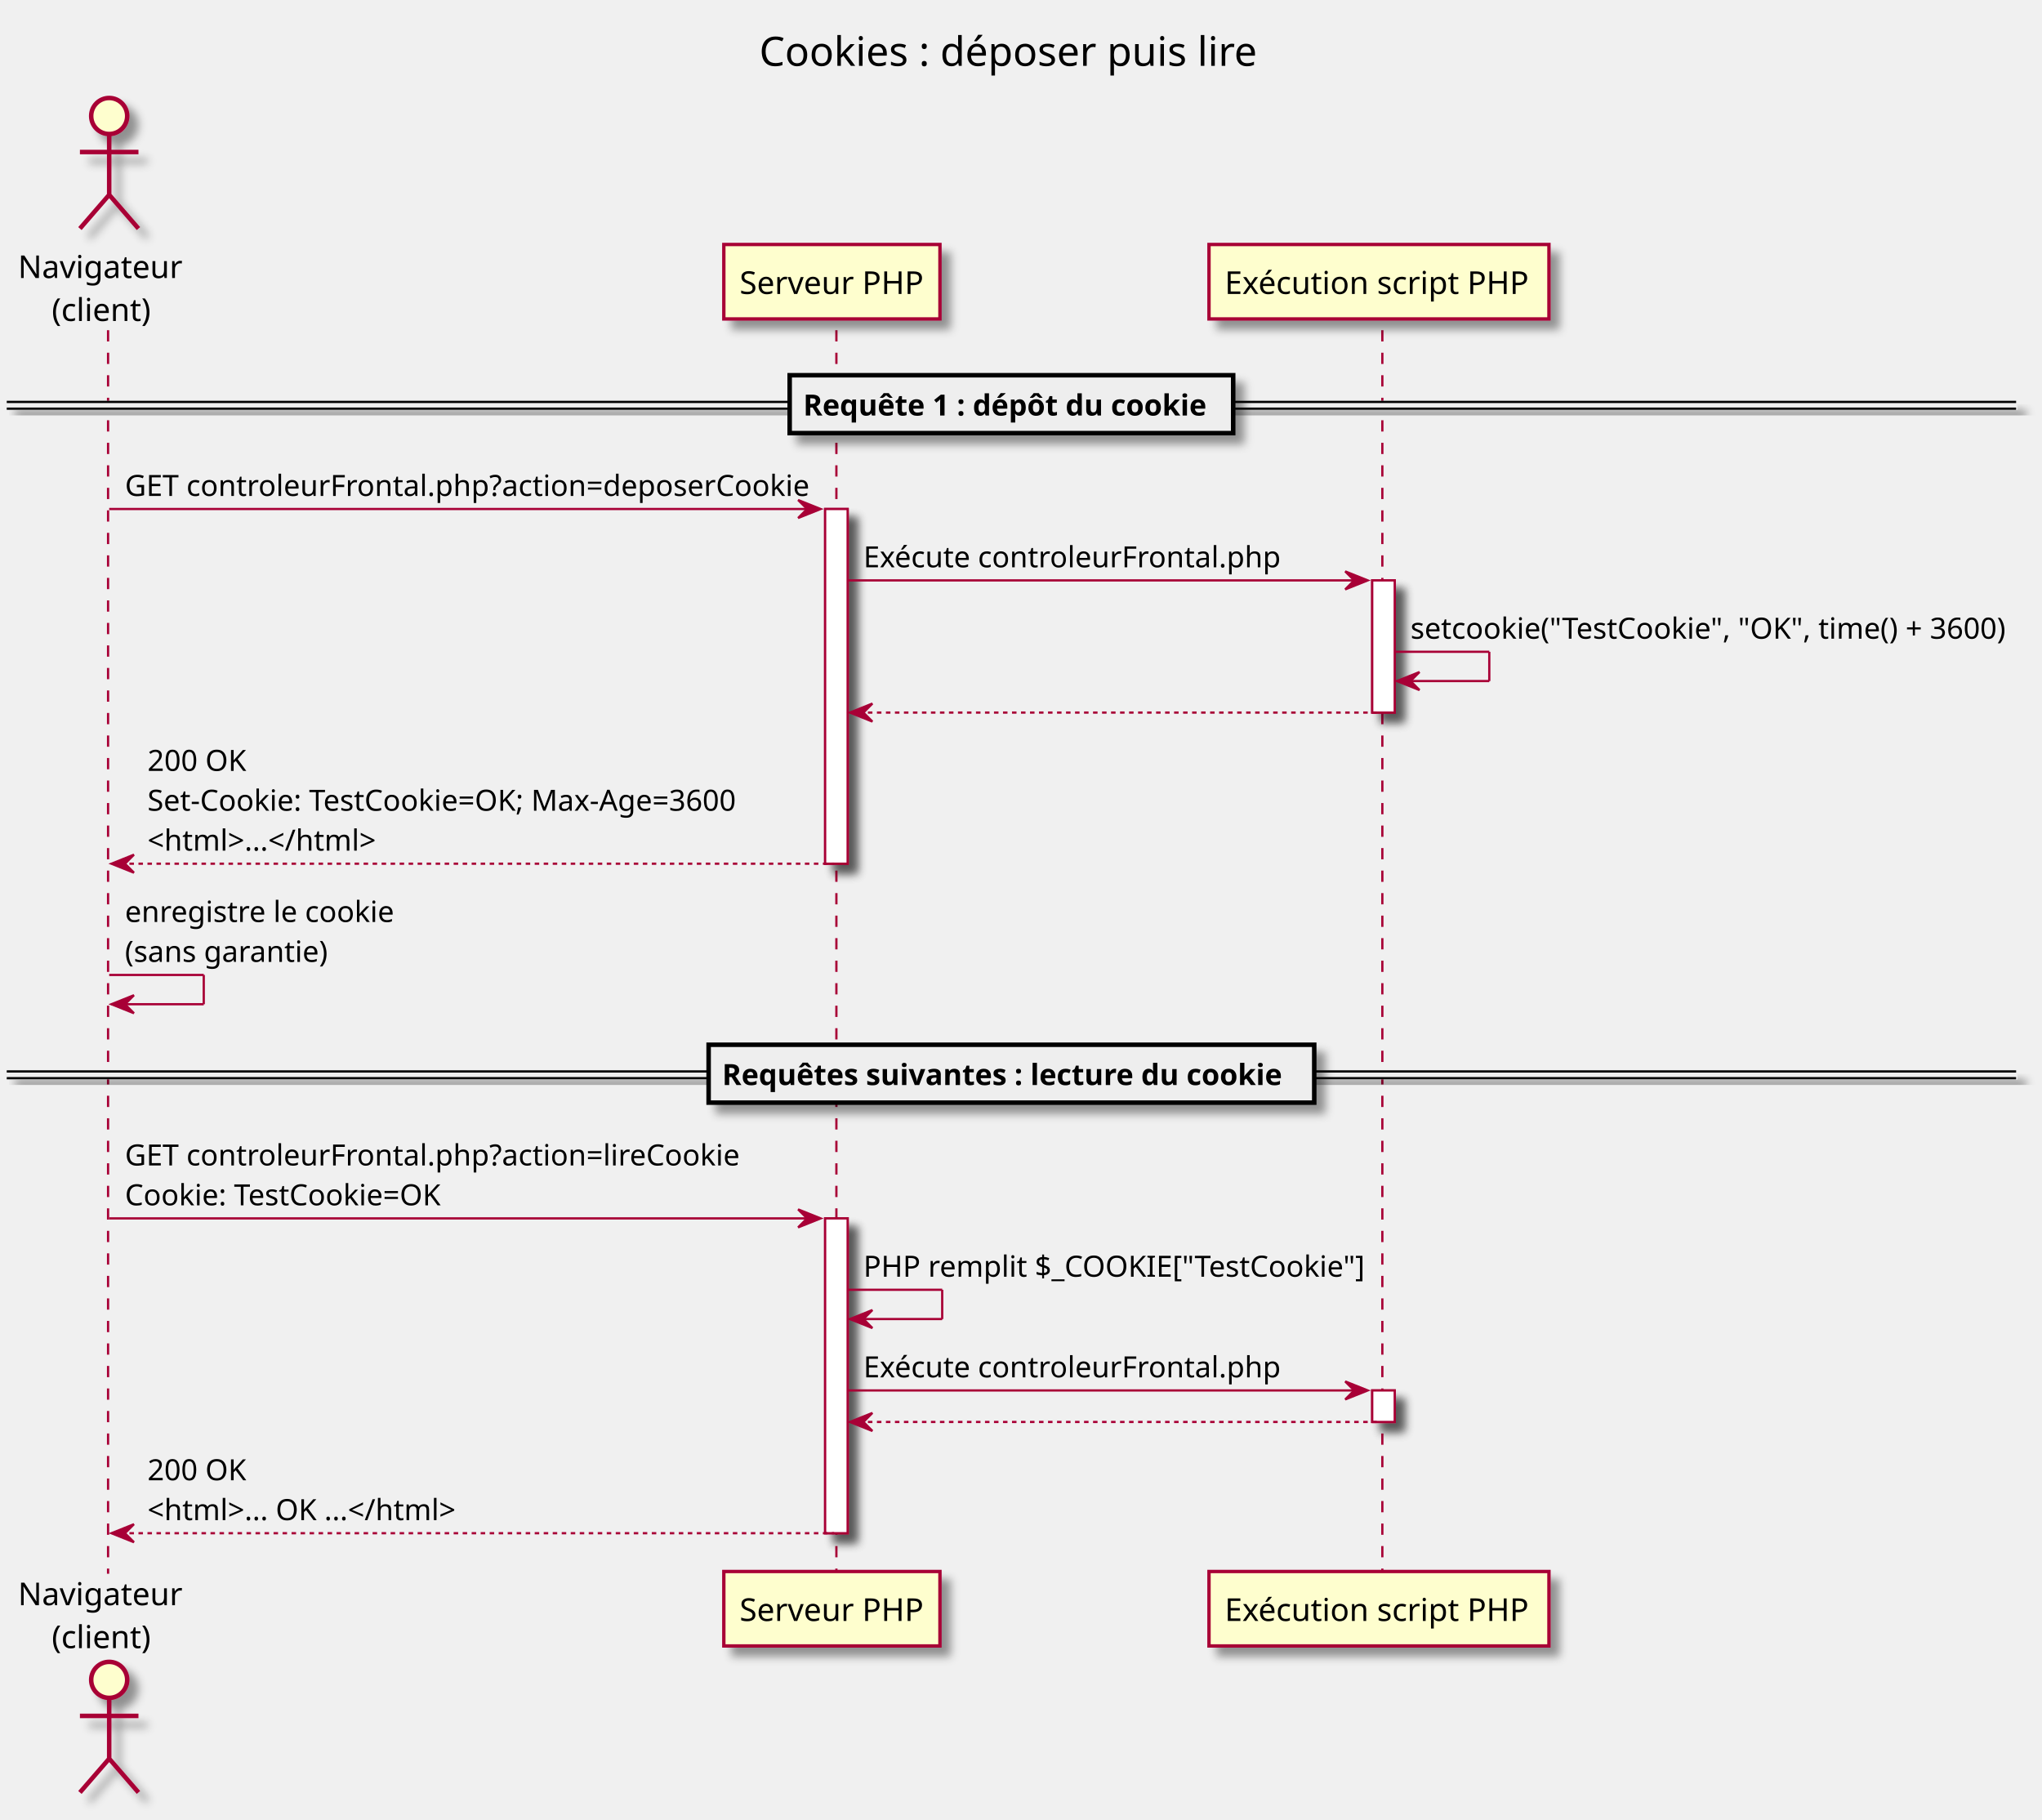
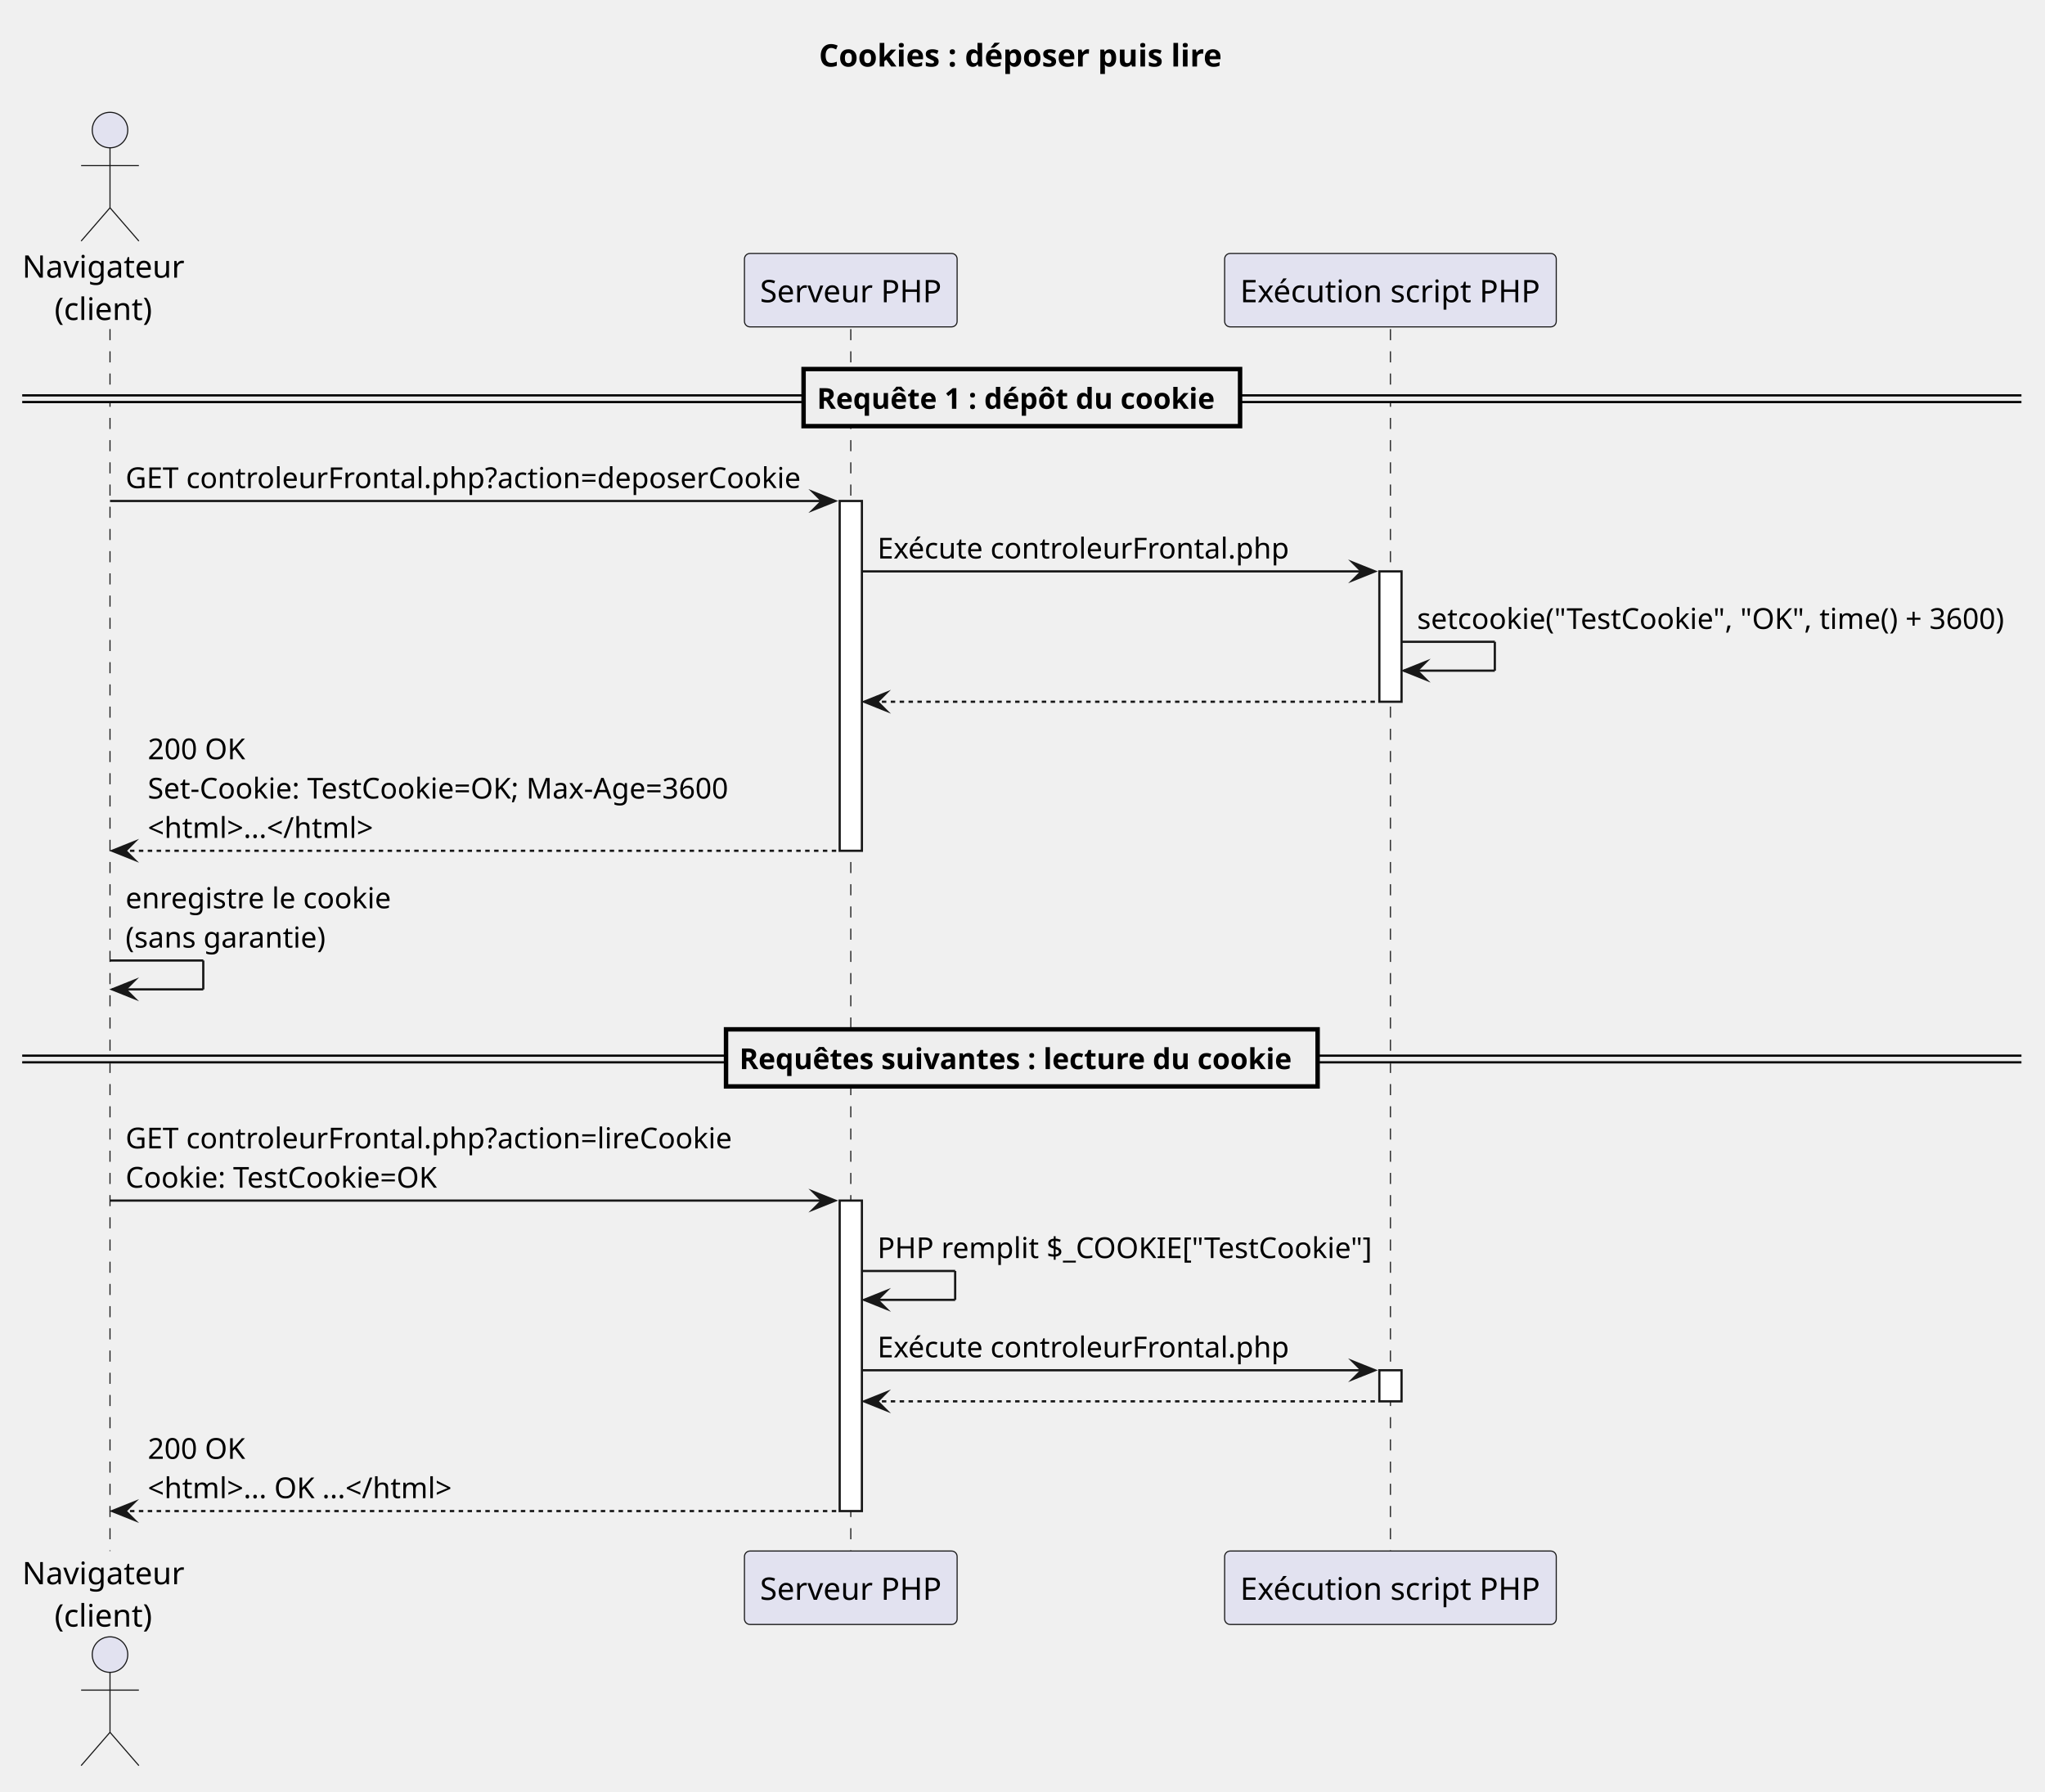
- <svg xmlns="http://www.w3.org/2000/svg" contentScriptType="application/ecmascript" contentStyleType="text/css" height="808px" preserveAspectRatio="none" style="width:907px;height:808px;" version="1.1" viewBox="0 0 907 808" width="907px" zoomAndPan="magnify">
-   <defs>
-     <filter height="300%" id="fukfpcvspo2pm" width="300%" x="-1" y="-1">
-       <feGaussianBlur result="blurOut" stdDeviation="2.0" />
-       <feColorMatrix in="blurOut" result="blurOut2" type="matrix" values="0 0 0 0 0 0 0 0 0 0 0 0 0 0 0 0 0 0 .4 0" />
-       <feOffset dx="4.0" dy="4.0" in="blurOut2" result="blurOut3" />
-       <feBlend in="SourceGraphic" in2="blurOut3" mode="normal" />
-     </filter>
-   </defs>
-   <g>
-     <text fill="#000000" font-family="sans-serif" font-size="18" lengthAdjust="spacingAndGlyphs" textLength="224" x="337.25" y="29.242">Cookies : déposer puis lire</text>
-     <rect fill="#FFFFFF" filter="url(#fukfpcvspo2pm)" height="157.53" style="stroke: #A80036; stroke-width: 1.0;" width="10" x="366.5" y="226.064" />
-     <rect fill="#FFFFFF" filter="url(#fukfpcvspo2pm)" height="139.824" style="stroke: #A80036; stroke-width: 1.0;" width="10" x="366.5" y="541.124" />
-     <rect fill="#FFFFFF" filter="url(#fukfpcvspo2pm)" height="58.706" style="stroke: #A80036; stroke-width: 1.0;" width="10" x="609.5" y="257.77" />
-     <rect fill="#FFFFFF" filter="url(#fukfpcvspo2pm)" height="14" style="stroke: #A80036; stroke-width: 1.0;" width="10" x="609.5" y="617.536" />
-     <line style="stroke: #A80036; stroke-width: 1.0; stroke-dasharray: 5.0,5.0;" x1="48" x2="48" y1="146.652" y2="698.948" />
-     <line style="stroke: #A80036; stroke-width: 1.0; stroke-dasharray: 5.0,5.0;" x1="371.5" x2="371.5" y1="146.652" y2="698.948" />
-     <line style="stroke: #A80036; stroke-width: 1.0; stroke-dasharray: 5.0,5.0;" x1="614" x2="614" y1="146.652" y2="698.948" />
-     <text fill="#000000" font-family="sans-serif" font-size="14" lengthAdjust="spacingAndGlyphs" textLength="75" x="8" y="123.482">Navigateur</text>
-     <text fill="#000000" font-family="sans-serif" font-size="14" lengthAdjust="spacingAndGlyphs" textLength="45" x="23" y="142.55">(client)</text>
-     <ellipse cx="48.5" cy="51.516" fill="#FEFECE" filter="url(#fukfpcvspo2pm)" rx="8" ry="8" style="stroke: #A80036; stroke-width: 2.0;" />
-     <path d="M48.5,59.516 L48.5,86.516 M35.5,67.516 L61.5,67.516 M48.5,86.516 L35.5,101.516 M48.5,86.516 L61.5,101.516 " fill="none" filter="url(#fukfpcvspo2pm)" style="stroke: #A80036; stroke-width: 2.0;" />
-     <text fill="#000000" font-family="sans-serif" font-size="14" lengthAdjust="spacingAndGlyphs" textLength="75" x="8" y="712.914">Navigateur</text>
-     <text fill="#000000" font-family="sans-serif" font-size="14" lengthAdjust="spacingAndGlyphs" textLength="45" x="23" y="731.982">(client)</text>
-     <ellipse cx="48.5" cy="746.084" fill="#FEFECE" filter="url(#fukfpcvspo2pm)" rx="8" ry="8" style="stroke: #A80036; stroke-width: 2.0;" />
-     <path d="M48.5,754.084 L48.5,781.084 M35.5,762.084 L61.5,762.084 M48.5,781.084 L35.5,796.084 M48.5,781.084 L61.5,796.084 " fill="none" filter="url(#fukfpcvspo2pm)" style="stroke: #A80036; stroke-width: 2.0;" />
-     <rect fill="#FEFECE" filter="url(#fukfpcvspo2pm)" height="33.068" style="stroke: #A80036; stroke-width: 1.5;" width="96" x="321.5" y="108.584" />
-     <text fill="#000000" font-family="sans-serif" font-size="14" lengthAdjust="spacingAndGlyphs" textLength="82" x="328.5" y="130.55">Serveur PHP</text>
-     <rect fill="#FEFECE" filter="url(#fukfpcvspo2pm)" height="33.068" style="stroke: #A80036; stroke-width: 1.5;" width="96" x="321.5" y="697.948" />
-     <text fill="#000000" font-family="sans-serif" font-size="14" lengthAdjust="spacingAndGlyphs" textLength="82" x="328.5" y="719.914">Serveur PHP</text>
-     <rect fill="#FEFECE" filter="url(#fukfpcvspo2pm)" height="33.068" style="stroke: #A80036; stroke-width: 1.5;" width="151" x="537" y="108.584" />
-     <text fill="#000000" font-family="sans-serif" font-size="14" lengthAdjust="spacingAndGlyphs" textLength="137" x="544" y="130.55">Exécution script PHP</text>
-     <rect fill="#FEFECE" filter="url(#fukfpcvspo2pm)" height="33.068" style="stroke: #A80036; stroke-width: 1.5;" width="151" x="537" y="697.948" />
-     <text fill="#000000" font-family="sans-serif" font-size="14" lengthAdjust="spacingAndGlyphs" textLength="137" x="544" y="719.914">Exécution script PHP</text>
-     <rect fill="#FFFFFF" filter="url(#fukfpcvspo2pm)" height="157.53" style="stroke: #A80036; stroke-width: 1.0;" width="10" x="366.5" y="226.064" />
-     <rect fill="#FFFFFF" filter="url(#fukfpcvspo2pm)" height="139.824" style="stroke: #A80036; stroke-width: 1.0;" width="10" x="366.5" y="541.124" />
-     <rect fill="#FFFFFF" filter="url(#fukfpcvspo2pm)" height="58.706" style="stroke: #A80036; stroke-width: 1.0;" width="10" x="609.5" y="257.77" />
-     <rect fill="#FFFFFF" filter="url(#fukfpcvspo2pm)" height="14" style="stroke: #A80036; stroke-width: 1.0;" width="10" x="609.5" y="617.536" />
-     <rect fill="#EEEEEE" filter="url(#fukfpcvspo2pm)" height="3" style="stroke: #EEEEEE; stroke-width: 1.0;" width="892.5" x="3" y="178.505" />
-     <line style="stroke: #000000; stroke-width: 1.0;" x1="3" x2="895.5" y1="178.505" y2="178.505" />
-     <line style="stroke: #000000; stroke-width: 1.0;" x1="3" x2="895.5" y1="181.505" y2="181.505" />
-     <rect fill="#EEEEEE" filter="url(#fukfpcvspo2pm)" height="25.706" style="stroke: #000000; stroke-width: 2.0;" width="197" x="350.75" y="166.652" />
-     <text fill="#000000" font-family="sans-serif" font-size="13" font-weight="bold" lengthAdjust="spacingAndGlyphs" textLength="180" x="356.75" y="184.549">Requête 1 : dépôt du cookie</text>
-     <polygon fill="#A80036" points="354.5,222.064,364.5,226.064,354.5,230.064,358.5,226.064" style="stroke: #A80036; stroke-width: 1.0;" />
-     <line style="stroke: #A80036; stroke-width: 1.0;" x1="48.5" x2="360.5" y1="226.064" y2="226.064" />
-     <text fill="#000000" font-family="sans-serif" font-size="13" lengthAdjust="spacingAndGlyphs" textLength="299" x="55.5" y="220.255">GET controleurFrontal.php?action=deposerCookie</text>
-     <polygon fill="#A80036" points="597.5,253.77,607.5,257.77,597.5,261.77,601.5,257.77" style="stroke: #A80036; stroke-width: 1.0;" />
-     <line style="stroke: #A80036; stroke-width: 1.0;" x1="376.5" x2="603.5" y1="257.77" y2="257.77" />
-     <text fill="#000000" font-family="sans-serif" font-size="13" lengthAdjust="spacingAndGlyphs" textLength="183" x="383.5" y="251.961">Exécute controleurFrontal.php</text>
-     <line style="stroke: #A80036; stroke-width: 1.0;" x1="619.5" x2="661.5" y1="289.476" y2="289.476" />
-     <line style="stroke: #A80036; stroke-width: 1.0;" x1="661.5" x2="661.5" y1="289.476" y2="302.476" />
-     <line style="stroke: #A80036; stroke-width: 1.0;" x1="620.5" x2="661.5" y1="302.476" y2="302.476" />
-     <polygon fill="#A80036" points="630.5,298.476,620.5,302.476,630.5,306.476,626.5,302.476" style="stroke: #A80036; stroke-width: 1.0;" />
-     <text fill="#000000" font-family="sans-serif" font-size="13" lengthAdjust="spacingAndGlyphs" textLength="257" x="626.5" y="283.667">setcookie("TestCookie", "OK", time() + 3600)</text>
-     <polygon fill="#A80036" points="387.5,312.476,377.5,316.476,387.5,320.476,383.5,316.476" style="stroke: #A80036; stroke-width: 1.0;" />
-     <line style="stroke: #A80036; stroke-width: 1.0; stroke-dasharray: 2.0,2.0;" x1="381.5" x2="613.5" y1="316.476" y2="316.476" />
-     <polygon fill="#A80036" points="59.5,379.594,49.5,383.594,59.5,387.594,55.5,383.594" style="stroke: #A80036; stroke-width: 1.0;" />
-     <line style="stroke: #A80036; stroke-width: 1.0; stroke-dasharray: 2.0,2.0;" x1="53.5" x2="370.5" y1="383.594" y2="383.594" />
-     <text fill="#000000" font-family="sans-serif" font-size="13" lengthAdjust="spacingAndGlyphs" textLength="42" x="65.5" y="342.373">200 OK</text>
-     <text fill="#000000" font-family="sans-serif" font-size="13" lengthAdjust="spacingAndGlyphs" textLength="255" x="65.5" y="360.079">Set-Cookie: TestCookie=OK; Max-Age=3600</text>
-     <text fill="#000000" font-family="sans-serif" font-size="13" lengthAdjust="spacingAndGlyphs" textLength="98" x="65.5" y="377.785">&lt;html&gt;...&lt;/html&gt;</text>
-     <line style="stroke: #A80036; stroke-width: 1.0;" x1="48.5" x2="90.5" y1="433.006" y2="433.006" />
-     <line style="stroke: #A80036; stroke-width: 1.0;" x1="90.5" x2="90.5" y1="433.006" y2="446.006" />
-     <line style="stroke: #A80036; stroke-width: 1.0;" x1="49.5" x2="90.5" y1="446.006" y2="446.006" />
-     <polygon fill="#A80036" points="59.5,442.006,49.5,446.006,59.5,450.006,55.5,446.006" style="stroke: #A80036; stroke-width: 1.0;" />
-     <text fill="#000000" font-family="sans-serif" font-size="13" lengthAdjust="spacingAndGlyphs" textLength="116" x="55.5" y="409.491">enregistre le cookie</text>
-     <text fill="#000000" font-family="sans-serif" font-size="13" lengthAdjust="spacingAndGlyphs" textLength="88" x="55.5" y="427.197">(sans garantie)</text>
-     <rect fill="#EEEEEE" filter="url(#fukfpcvspo2pm)" height="3" style="stroke: #EEEEEE; stroke-width: 1.0;" width="892.5" x="3" y="475.859" />
-     <line style="stroke: #000000; stroke-width: 1.0;" x1="3" x2="895.5" y1="475.859" y2="475.859" />
-     <line style="stroke: #000000; stroke-width: 1.0;" x1="3" x2="895.5" y1="478.859" y2="478.859" />
-     <rect fill="#EEEEEE" filter="url(#fukfpcvspo2pm)" height="25.706" style="stroke: #000000; stroke-width: 2.0;" width="269" x="314.75" y="464.006" />
-     <text fill="#000000" font-family="sans-serif" font-size="13" font-weight="bold" lengthAdjust="spacingAndGlyphs" textLength="252" x="320.75" y="481.903">Requêtes suivantes : lecture du cookie</text>
-     <polygon fill="#A80036" points="354.5,537.124,364.5,541.124,354.5,545.124,358.5,541.124" style="stroke: #A80036; stroke-width: 1.0;" />
-     <line style="stroke: #A80036; stroke-width: 1.0;" x1="48.5" x2="360.5" y1="541.124" y2="541.124" />
-     <text fill="#000000" font-family="sans-serif" font-size="13" lengthAdjust="spacingAndGlyphs" textLength="268" x="55.5" y="517.609">GET controleurFrontal.php?action=lireCookie</text>
-     <text fill="#000000" font-family="sans-serif" font-size="13" lengthAdjust="spacingAndGlyphs" textLength="138" x="55.5" y="535.315">Cookie: TestCookie=OK</text>
-     <line style="stroke: #A80036; stroke-width: 1.0;" x1="376.5" x2="418.5" y1="572.83" y2="572.83" />
-     <line style="stroke: #A80036; stroke-width: 1.0;" x1="418.5" x2="418.5" y1="572.83" y2="585.83" />
-     <line style="stroke: #A80036; stroke-width: 1.0;" x1="377.5" x2="418.5" y1="585.83" y2="585.83" />
-     <polygon fill="#A80036" points="387.5,581.83,377.5,585.83,387.5,589.83,383.5,585.83" style="stroke: #A80036; stroke-width: 1.0;" />
-     <text fill="#000000" font-family="sans-serif" font-size="13" lengthAdjust="spacingAndGlyphs" textLength="219" x="383.5" y="567.021">PHP remplit $_COOKIE["TestCookie"]</text>
-     <polygon fill="#A80036" points="597.5,613.536,607.5,617.536,597.5,621.536,601.5,617.536" style="stroke: #A80036; stroke-width: 1.0;" />
-     <line style="stroke: #A80036; stroke-width: 1.0;" x1="376.5" x2="603.5" y1="617.536" y2="617.536" />
-     <text fill="#000000" font-family="sans-serif" font-size="13" lengthAdjust="spacingAndGlyphs" textLength="183" x="383.5" y="611.727">Exécute controleurFrontal.php</text>
-     <polygon fill="#A80036" points="387.5,627.536,377.5,631.536,387.5,635.536,383.5,631.536" style="stroke: #A80036; stroke-width: 1.0;" />
-     <line style="stroke: #A80036; stroke-width: 1.0; stroke-dasharray: 2.0,2.0;" x1="381.5" x2="613.5" y1="631.536" y2="631.536" />
-     <polygon fill="#A80036" points="59.5,676.948,49.5,680.948,59.5,684.948,55.5,680.948" style="stroke: #A80036; stroke-width: 1.0;" />
-     <line style="stroke: #A80036; stroke-width: 1.0; stroke-dasharray: 2.0,2.0;" x1="53.5" x2="370.5" y1="680.948" y2="680.948" />
-     <text fill="#000000" font-family="sans-serif" font-size="13" lengthAdjust="spacingAndGlyphs" textLength="42" x="65.5" y="657.433">200 OK</text>
-     <text fill="#000000" font-family="sans-serif" font-size="13" lengthAdjust="spacingAndGlyphs" textLength="131" x="65.5" y="675.139">&lt;html&gt;... OK ...&lt;/html&gt;</text>
+ <svg xmlns="http://www.w3.org/2000/svg" version="1.1" data-diagram-type="SEQUENCE" style="width:1105px;height:968px;background:#FFFFFF;" width="1105.2px" height="968.4px" viewBox="0 0 1105 968" zoomAndPan="magnify" preserveAspectRatio="none" contentStyleType="text/css">
+   <defs />
+   <g font-family="sans-serif" lengthAdjust="spacing">
+     <g class="title" data-source-line="2">
+       <text x="442.519" y="35.959" fill="#000" font-size="16.8" textLength="218.03" font-weight="700">Cookies : déposer puis lire</text>
+     </g>
+     <g class="participant-lifeline" data-qualified-name="C" data-entity-uid="part1" id="part1-lifeline" data-source-line="4">
+       <g>
+         <rect x="55.239" y="177.845" width="9.6" height="660.356" fill="#000" fill-opacity="0" />
+         <line x1="59.439" y1="177.845" x2="59.439" y2="838.2" style="stroke:#181818;stroke-width:0.6;stroke-dasharray:6,6;" />
+       </g>
+     </g>
+     <g class="participant-lifeline" data-qualified-name="S" data-entity-uid="part2" id="part2-lifeline" data-source-line="5">
+       <g>
+         <rect x="455.517" y="177.845" width="9.6" height="660.356" fill="#000" fill-opacity="0" />
+         <line x1="459.717" y1="177.845" x2="459.717" y2="838.2" style="stroke:#181818;stroke-width:0.6;stroke-dasharray:6,6;" />
+       </g>
+     </g>
+     <g>
+       <rect x="453.717" y="270.739" width="12" height="189.036" fill="#FFF" style="stroke:#181818;stroke-width:1.2;" />
+     </g>
+     <g>
+       <rect x="453.717" y="648.811" width="12" height="167.789" fill="#FFF" style="stroke:#181818;stroke-width:1.2;" />
+     </g>
+     <g class="participant-lifeline" data-qualified-name="E" data-entity-uid="part3" id="part3-lifeline" data-source-line="6">
+       <g>
+         <rect x="747.12" y="177.845" width="9.6" height="660.356" fill="#000" fill-opacity="0" />
+         <line x1="751.32" y1="177.845" x2="751.32" y2="838.2" style="stroke:#181818;stroke-width:0.6;stroke-dasharray:6,6;" />
+       </g>
+     </g>
+     <g>
+       <rect x="745.32" y="308.786" width="12" height="70.447" fill="#FFF" style="stroke:#181818;stroke-width:1.2;" />
+     </g>
+     <g>
+       <rect x="745.32" y="740.506" width="12" height="16.8" fill="#FFF" style="stroke:#181818;stroke-width:1.2;" />
+     </g>
+     <g class="participant participant-head" data-qualified-name="C" data-entity-uid="part1" id="part1-head" data-source-line="4">
+       <text x="12" y="150.041" fill="#000" font-size="16.8" textLength="87.679">Navigateur</text>
+       <text x="29.472" y="172.922" fill="#000" font-size="16.8" textLength="52.735">(client)</text>
+       <ellipse cx="59.439" cy="70.282" rx="9.6" ry="9.6" fill="#E2E2F0" style="stroke:#181818;stroke-width:0.6;" />
+       <path d="M59.439,79.882 L59.439,112.282 M43.839,89.482 L75.039,89.482 M59.439,112.282 L43.839,130.282 M59.439,112.282 L75.039,130.282" style="stroke:#181818;stroke-width:0.6;" fill="none" />
+     </g>
+     <g class="participant participant-head" data-qualified-name="S" data-entity-uid="part2" id="part2-head" data-source-line="5">
+       <rect x="402.261" y="136.963" width="114.912" height="39.682" fill="#E2E2F0" style="stroke:#181818;stroke-width:0.6;" rx="3" ry="3" />
+       <text x="410.661" y="163.322" fill="#000" font-size="16.8" textLength="98.112">Serveur PHP</text>
+     </g>
+     <g class="participant participant-head" data-qualified-name="E" data-entity-uid="part3" id="part3-head" data-source-line="6">
+       <rect x="661.726" y="136.963" width="179.188" height="39.682" fill="#E2E2F0" style="stroke:#181818;stroke-width:0.6;" rx="3" ry="3" />
+       <text x="670.126" y="163.322" fill="#000" font-size="16.8" textLength="162.388">Exécution script PHP</text>
+     </g>
+     <g class="participant participant-tail" data-qualified-name="C" data-entity-uid="part1" id="part1-tail" data-source-line="4">
+       <text x="12" y="856.159" fill="#000" font-size="16.8" textLength="87.679">Navigateur</text>
+       <text x="29.472" y="879.041" fill="#000" font-size="16.8" textLength="52.735">(client)</text>
+       <ellipse cx="59.439" cy="894.163" rx="9.6" ry="9.6" fill="#E2E2F0" style="stroke:#181818;stroke-width:0.6;" />
+       <path d="M59.439,903.763 L59.439,936.163 M43.839,913.363 L75.039,913.363 M59.439,936.163 L43.839,954.163 M59.439,936.163 L75.039,954.163" style="stroke:#181818;stroke-width:0.6;" fill="none" />
+     </g>
+     <g class="participant participant-tail" data-qualified-name="S" data-entity-uid="part2" id="part2-tail" data-source-line="5">
+       <rect x="402.261" y="838.2" width="114.912" height="39.682" fill="#E2E2F0" style="stroke:#181818;stroke-width:0.6;" rx="3" ry="3" />
+       <text x="410.661" y="864.559" fill="#000" font-size="16.8" textLength="98.112">Serveur PHP</text>
+     </g>
+     <g class="participant participant-tail" data-qualified-name="E" data-entity-uid="part3" id="part3-tail" data-source-line="6">
+       <rect x="661.726" y="838.2" width="179.188" height="39.682" fill="#E2E2F0" style="stroke:#181818;stroke-width:0.6;" rx="3" ry="3" />
+       <text x="670.126" y="864.559" fill="#000" font-size="16.8" textLength="162.388">Exécution script PHP</text>
+     </g>
+     <rect x="12" y="213.668" width="1080.267" height="3.6" fill="#EEE" style="stroke:#EEE;stroke-width:1.2;" />
+     <line x1="12" y1="213.668" x2="1092.267" y2="213.668" style="stroke:#000;stroke-width:1.2;" />
+     <line x1="12" y1="217.268" x2="1092.267" y2="217.268" style="stroke:#000;stroke-width:1.2;" />
+     <rect x="434.206" y="199.445" width="235.855" height="30.847" fill="#EEE" style="stroke:#000;stroke-width:2.4;" />
+     <text x="441.406" y="220.921" fill="#000" font-size="15.6" textLength="214.999" font-weight="700">Requête 1 : dépôt du cookie</text>
+     <g class="message" data-entity-1="part1" data-entity-2="part2" id="msg1" data-source-line="9">
+       <polygon points="439.317,265.939,451.317,270.739,439.317,275.539,444.117,270.739" fill="#181818" style="stroke:#181818;stroke-width:1.2;stroke-linejoin:miter;stroke-miterlimit:10;" />
+       <line x1="59.439" y1="270.739" x2="446.517" y2="270.739" style="stroke:#181818;stroke-width:1.2;" />
+       <text x="67.839" y="263.768" fill="#000" font-size="15.6" textLength="365.477">GET controleurFrontal.php?action=deposerCookie</text>
+     </g>
+     <g class="message" data-entity-1="part2" data-entity-2="part3" id="msg2" data-source-line="11">
+       <polygon points="730.92,303.986,742.92,308.786,730.92,313.586,735.72,308.786" fill="#181818" style="stroke:#181818;stroke-width:1.2;stroke-linejoin:miter;stroke-miterlimit:10;" />
+       <line x1="465.717" y1="308.786" x2="738.12" y2="308.786" style="stroke:#181818;stroke-width:1.2;" />
+       <text x="474.117" y="301.815" fill="#000" font-size="15.6" textLength="223.361">Exécute controleurFrontal.php</text>
+     </g>
+     <g class="message" data-entity-1="part3" data-entity-2="part3" id="msg3" data-source-line="13">
+       <line x1="757.32" y1="346.833" x2="807.72" y2="346.833" style="stroke:#181818;stroke-width:1.2;" />
+       <line x1="807.72" y1="346.833" x2="807.72" y2="362.433" style="stroke:#181818;stroke-width:1.2;" />
+       <line x1="758.52" y1="362.433" x2="807.72" y2="362.433" style="stroke:#181818;stroke-width:1.2;" />
+       <polygon points="770.52,357.633,758.52,362.433,770.52,367.233,765.72,362.433" fill="#181818" style="stroke:#181818;stroke-width:1.2;stroke-linejoin:miter;stroke-miterlimit:10;" />
+       <text x="765.72" y="339.863" fill="#000" font-size="15.6" textLength="318.147">setcookie("TestCookie", "OK", time() + 3600)</text>
+     </g>
+     <g class="message" data-entity-1="part3" data-entity-2="part2" id="msg4" data-source-line="14">
+       <polygon points="478.917,374.433,466.917,379.233,478.917,384.033,474.117,379.233" fill="#181818" style="stroke:#181818;stroke-width:1.2;stroke-linejoin:miter;stroke-miterlimit:10;" />
+       <line x1="471.717" y1="379.233" x2="744.12" y2="379.233" style="stroke:#181818;stroke-width:1.2;stroke-dasharray:2.4,2.4;" />
+     </g>
+     <g class="message" data-entity-1="part2" data-entity-2="part1" id="msg5" data-source-line="16">
+       <polygon points="72.639,454.975,60.639,459.775,72.639,464.575,67.839,459.775" fill="#181818" style="stroke:#181818;stroke-width:1.2;stroke-linejoin:miter;stroke-miterlimit:10;" />
+       <line x1="65.439" y1="459.775" x2="452.517" y2="459.775" style="stroke:#181818;stroke-width:1.2;stroke-dasharray:2.4,2.4;" />
+       <text x="79.839" y="410.31" fill="#000" font-size="15.6" textLength="52.666">200 OK</text>
+       <text x="79.839" y="431.557" fill="#000" font-size="15.6" textLength="314.761">Set-Cookie: TestCookie=OK; Max-Age=3600</text>
+       <text x="79.839" y="452.804" fill="#000" font-size="15.6" textLength="121.805">&lt;html&gt;...&lt;/html&gt;</text>
+     </g>
+     <g class="message" data-entity-1="part1" data-entity-2="part1" id="msg6" data-source-line="18">
+       <line x1="59.439" y1="519.069" x2="109.839" y2="519.069" style="stroke:#181818;stroke-width:1.2;" />
+       <line x1="109.839" y1="519.069" x2="109.839" y2="534.669" style="stroke:#181818;stroke-width:1.2;" />
+       <line x1="60.639" y1="534.669" x2="109.839" y2="534.669" style="stroke:#181818;stroke-width:1.2;" />
+       <polygon points="72.639,529.869,60.639,534.669,72.639,539.469,67.839,534.669" fill="#181818" style="stroke:#181818;stroke-width:1.2;stroke-linejoin:miter;stroke-miterlimit:10;" />
+       <text x="67.839" y="490.851" fill="#000" font-size="15.6" textLength="144.097">enregistre le cookie</text>
+       <text x="67.839" y="512.099" fill="#000" font-size="15.6" textLength="108.389">(sans garantie)</text>
+     </g>
+     <rect x="12" y="570.493" width="1080.267" height="3.6" fill="#EEE" style="stroke:#EEE;stroke-width:1.2;" />
+     <line x1="12" y1="570.493" x2="1092.267" y2="570.493" style="stroke:#000;stroke-width:1.2;" />
+     <line x1="12" y1="574.093" x2="1092.267" y2="574.093" style="stroke:#000;stroke-width:1.2;" />
+     <rect x="392.304" y="556.269" width="319.659" height="30.847" fill="#EEE" style="stroke:#000;stroke-width:2.4;" />
+     <text x="399.504" y="577.746" fill="#000" font-size="15.6" textLength="298.803" font-weight="700">Requêtes suivantes : lecture du cookie</text>
+     <g class="message" data-entity-1="part1" data-entity-2="part2" id="msg7" data-source-line="21">
+       <polygon points="439.317,644.011,451.317,648.811,439.317,653.611,444.117,648.811" fill="#181818" style="stroke:#181818;stroke-width:1.2;stroke-linejoin:miter;stroke-miterlimit:10;" />
+       <line x1="59.439" y1="648.811" x2="446.517" y2="648.811" style="stroke:#181818;stroke-width:1.2;" />
+       <text x="67.839" y="620.593" fill="#000" font-size="15.6" textLength="328.63">GET controleurFrontal.php?action=lireCookie</text>
+       <text x="67.839" y="641.84" fill="#000" font-size="15.6" textLength="169.354">Cookie: TestCookie=OK</text>
+     </g>
+     <g class="message" data-entity-1="part2" data-entity-2="part2" id="msg8" data-source-line="23">
+       <line x1="465.717" y1="686.858" x2="516.117" y2="686.858" style="stroke:#181818;stroke-width:1.2;" />
+       <line x1="516.117" y1="686.858" x2="516.117" y2="702.458" style="stroke:#181818;stroke-width:1.2;" />
+       <line x1="466.917" y1="702.458" x2="516.117" y2="702.458" style="stroke:#181818;stroke-width:1.2;" />
+       <polygon points="478.917,697.658,466.917,702.458,478.917,707.258,474.117,702.458" fill="#181818" style="stroke:#181818;stroke-width:1.2;stroke-linejoin:miter;stroke-miterlimit:10;" />
+       <text x="474.117" y="679.888" fill="#000" font-size="15.6" textLength="268.804">PHP remplit $_COOKIE["TestCookie"]</text>
+     </g>
+     <g class="message" data-entity-1="part2" data-entity-2="part3" id="msg9" data-source-line="24">
+       <polygon points="730.92,735.706,742.92,740.506,730.92,745.306,735.72,740.506" fill="#181818" style="stroke:#181818;stroke-width:1.2;stroke-linejoin:miter;stroke-miterlimit:10;" />
+       <line x1="465.717" y1="740.506" x2="738.12" y2="740.506" style="stroke:#181818;stroke-width:1.2;" />
+       <text x="474.117" y="733.535" fill="#000" font-size="15.6" textLength="223.361">Exécute controleurFrontal.php</text>
+     </g>
+     <g class="message" data-entity-1="part3" data-entity-2="part2" id="msg10" data-source-line="26">
+       <polygon points="478.917,752.506,466.917,757.306,478.917,762.106,474.117,757.306" fill="#181818" style="stroke:#181818;stroke-width:1.2;stroke-linejoin:miter;stroke-miterlimit:10;" />
+       <line x1="471.717" y1="757.306" x2="744.12" y2="757.306" style="stroke:#181818;stroke-width:1.2;stroke-dasharray:2.4,2.4;" />
+     </g>
+     <g class="message" data-entity-1="part2" data-entity-2="part1" id="msg11" data-source-line="28">
+       <polygon points="72.639,811.8,60.639,816.6,72.639,821.4,67.839,816.6" fill="#181818" style="stroke:#181818;stroke-width:1.2;stroke-linejoin:miter;stroke-miterlimit:10;" />
+       <line x1="65.439" y1="816.6" x2="452.517" y2="816.6" style="stroke:#181818;stroke-width:1.2;stroke-dasharray:2.4,2.4;" />
+       <text x="79.839" y="788.382" fill="#000" font-size="15.6" textLength="52.666">200 OK</text>
+       <text x="79.839" y="809.629" fill="#000" font-size="15.6" textLength="164.299">&lt;html&gt;... OK ...&lt;/html&gt;</text>
+     </g>
  </g>
</svg>
